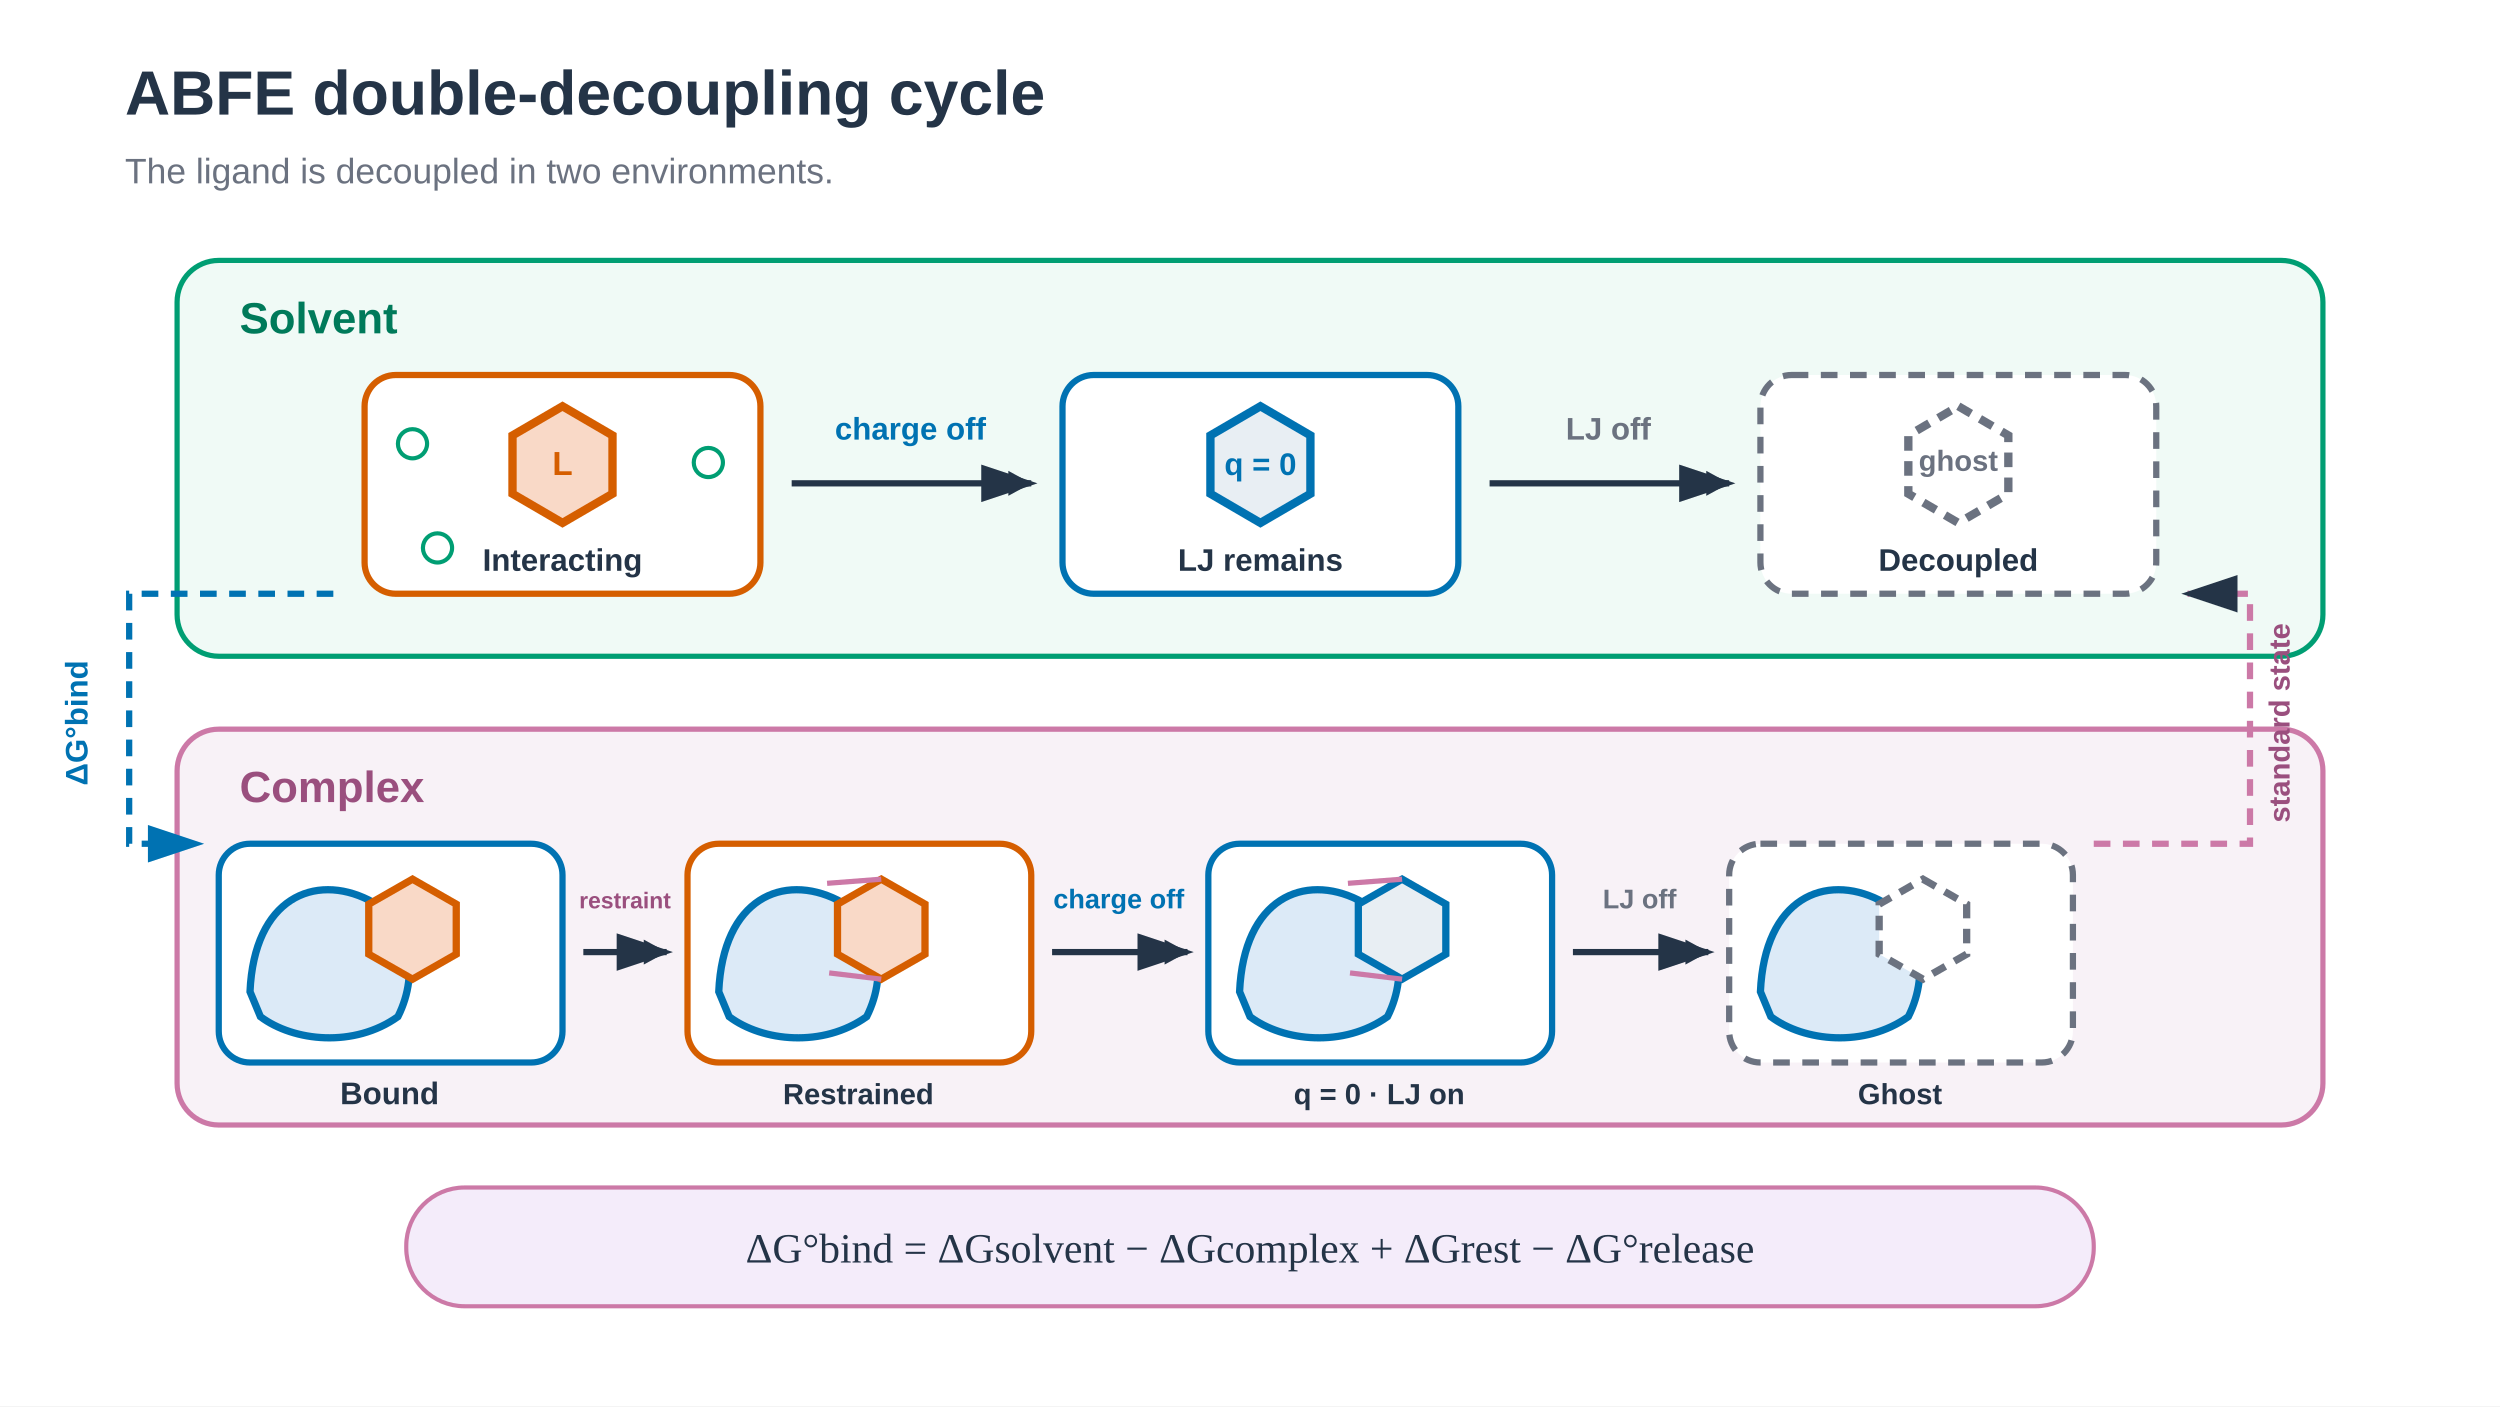
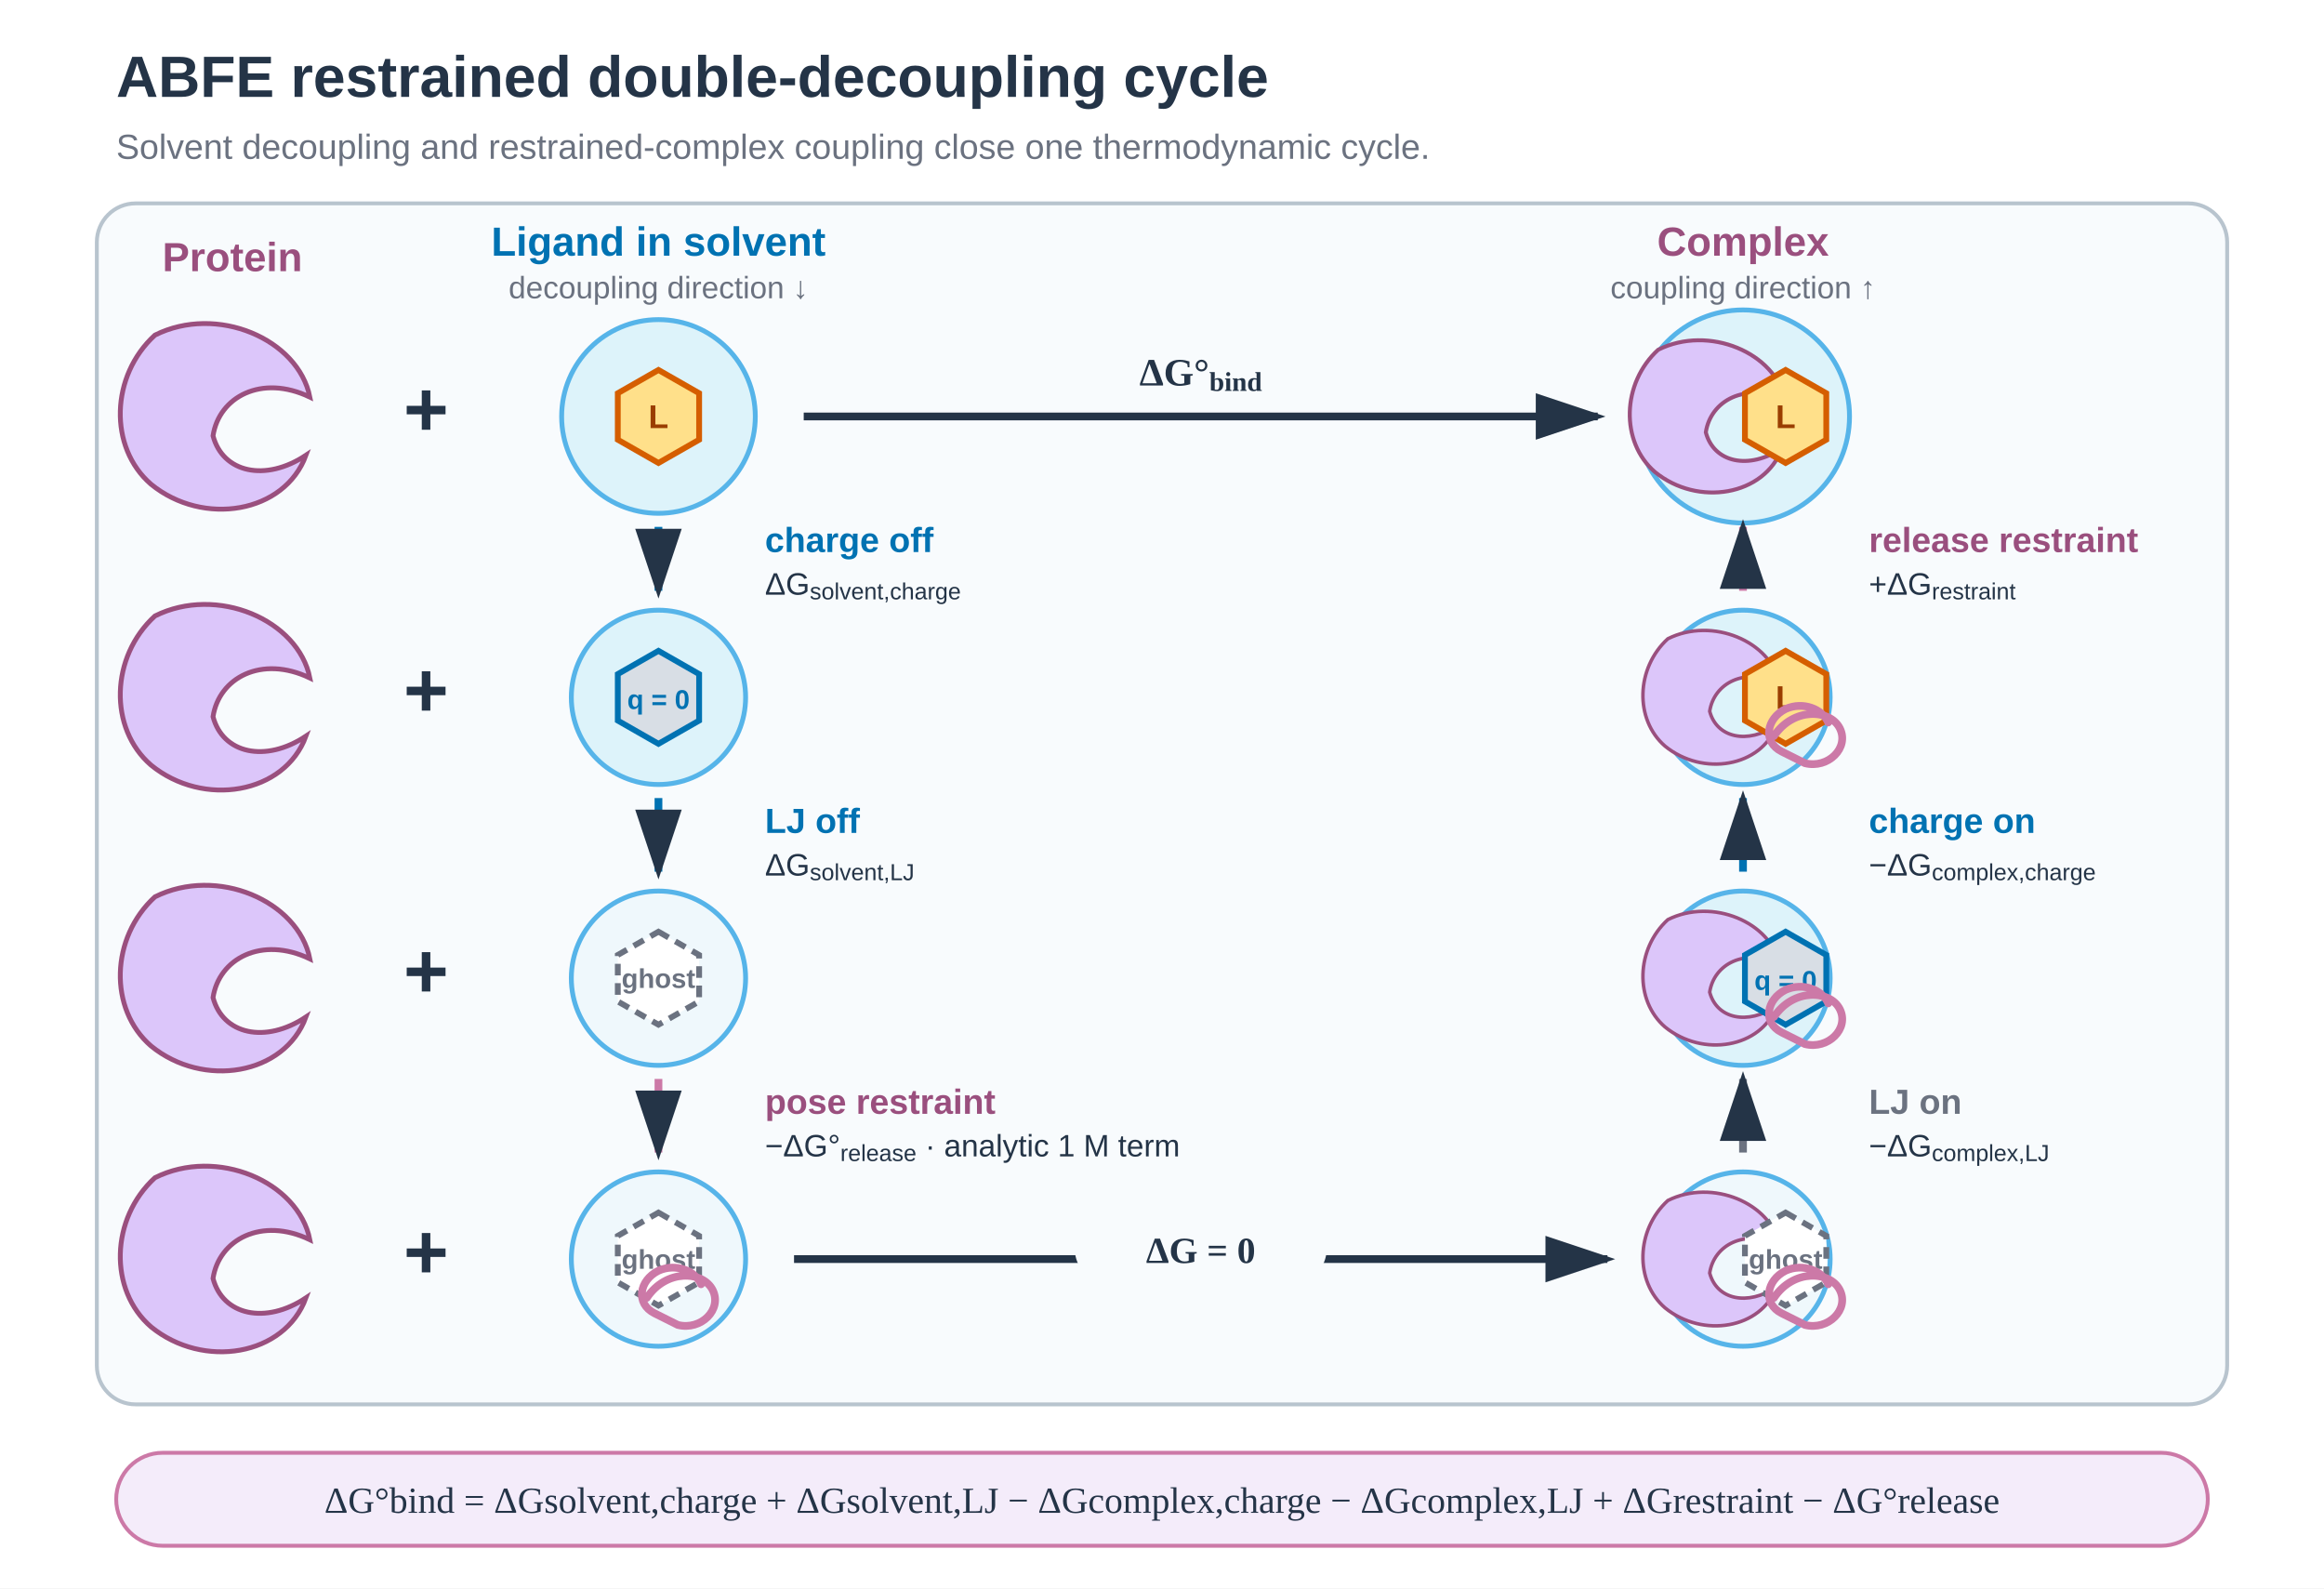
- <svg xmlns="http://www.w3.org/2000/svg" viewBox="0 0 1200 675" role="img">
+ <svg xmlns="http://www.w3.org/2000/svg" viewBox="0 0 1200 820" role="img">
  <defs>
-     <marker id="arrow-dark" markerWidth="10" markerHeight="10" refX="8" refY="3" orient="auto" markerUnits="strokeWidth">
+     <marker id="arrow" markerWidth="10" markerHeight="10" refX="8" refY="3" orient="auto" markerUnits="strokeWidth">
      <path d="M0,0 L0,6 L9,3 z" fill="#243447" />
    </marker>
-     <marker id="arrow-blue" markerWidth="10" markerHeight="10" refX="8" refY="3" orient="auto" markerUnits="strokeWidth">
-       <path d="M0,0 L0,6 L9,3 z" fill="#0072B2" />
-     </marker>
+     <g id="protein">
+       <path d="M-40 -42 C-8 -58 34 -40 40 -10 C15 -22 -7 -10 -10 10 C-5 29 17 34 38 20 C27 50 -15 57 -42 35 C-64 16 -63 -21 -40 -42 Z" fill="#DCC6FA" stroke="#9A4F7E" stroke-width="2.5" />
+     </g>
+     <g id="ligand-on">
+       <polygon points="0,-24 21,-12 21,12 0,24 -21,12 -21,-12" fill="#FFE08A" stroke="#D55E00" stroke-width="3" />
+       <text x="0" y="6" text-anchor="middle" font-family="Arial, Helvetica, sans-serif" font-size="17" font-weight="bold" fill="#9A3E00">L</text>
+     </g>
+     <g id="ligand-q0">
+       <polygon points="0,-24 21,-12 21,12 0,24 -21,12 -21,-12" fill="#D8DEE5" stroke="#0072B2" stroke-width="3" />
+       <text x="0" y="6" text-anchor="middle" font-family="Arial, Helvetica, sans-serif" font-size="14" font-weight="bold" fill="#0072B2">q = 0</text>
+     </g>
+     <g id="ligand-ghost">
+       <polygon points="0,-24 21,-12 21,12 0,24 -21,12 -21,-12" fill="#FFFFFF" stroke="#6B7280" stroke-width="3" stroke-dasharray="6 4" />
+       <text x="0" y="5" text-anchor="middle" font-family="Arial, Helvetica, sans-serif" font-size="14" font-weight="bold" fill="#6B7280">ghost</text>
+     </g>
+     <g id="restraint">
+       <path d="M-18 5 C-8 -10 11 -9 16 1 C21 11 10 22 -2 19 L-14 13 C-24 8 -22 -4 -12 -9 C-3 -13 7 -9 10 -2" fill="none" stroke="#CC79A7" stroke-width="4" stroke-linecap="round" />
+     </g>
  </defs>
-   <rect width="1200" height="675" fill="#FFFFFF" />
-   <text x="60" y="55" font-family="Arial, Helvetica, sans-serif" font-size="30" font-weight="bold" fill="#243447">ABFE double-decoupling cycle</text>
-   <text x="60" y="88" font-family="Arial, Helvetica, sans-serif" font-size="17" fill="#6B7280">The ligand is decoupled in two environments.</text>
-   <rect x="85" y="125" width="1030" height="190" rx="20" fill="#F0FAF6" stroke="#009E73" stroke-width="2.5" />
-   <text x="115" y="160" font-family="Arial, Helvetica, sans-serif" font-size="21" font-weight="bold" fill="#007A5A">Solvent</text>
-   <rect x="175" y="180" width="190" height="105" rx="15" fill="#FFFFFF" stroke="#D55E00" stroke-width="3" />
-   <g fill="#FFFFFF" stroke="#009E73" stroke-width="2">
-     <circle cx="198" cy="213" r="7" />
-     <circle cx="210" cy="263" r="7" />
-     <circle cx="340" cy="222" r="7" />
+   <rect width="1200" height="820" fill="#FFFFFF" />
+   <text x="60" y="50" font-family="Arial, Helvetica, sans-serif" font-size="30" font-weight="bold" fill="#243447">ABFE restrained double-decoupling cycle</text>
+   <text x="60" y="82" font-family="Arial, Helvetica, sans-serif" font-size="18" fill="#6B7280">Solvent decoupling and restrained-complex coupling close one thermodynamic cycle.</text>
+   <rect x="50" y="105" width="1100" height="620" rx="20" fill="#F8FBFD" stroke="#B8C4CE" stroke-width="2" />
+   <text x="120" y="140" text-anchor="middle" font-family="Arial, Helvetica, sans-serif" font-size="21" font-weight="bold" fill="#9A4F7E">Protein</text>
+   <text x="340" y="132" text-anchor="middle" font-family="Arial, Helvetica, sans-serif" font-size="21" font-weight="bold" fill="#0072B2">Ligand in solvent</text>
+   <text x="340" y="154" text-anchor="middle" font-family="Arial, Helvetica, sans-serif" font-size="16" fill="#6B7280">decoupling direction ↓</text>
+   <text x="900" y="132" text-anchor="middle" font-family="Arial, Helvetica, sans-serif" font-size="21" font-weight="bold" fill="#9A4F7E">Complex</text>
+   <text x="900" y="154" text-anchor="middle" font-family="Arial, Helvetica, sans-serif" font-size="16" fill="#6B7280">coupling direction ↑</text>
+   <g transform="translate(120 215)">
+     <use href="#protein" />
  </g>
-   <polygon points="270,195 294,209 294,237 270,251 246,237 246,209" fill="#F9D9C7" stroke="#D55E00" stroke-width="4" />
-   <text x="270" y="228" text-anchor="middle" font-family="Arial, Helvetica, sans-serif" font-size="16" font-weight="bold" fill="#D55E00">L</text>
-   <text x="270" y="274" text-anchor="middle" font-family="Arial, Helvetica, sans-serif" font-size="15" font-weight="bold" fill="#243447">Interacting</text>
-   <line x1="380" y1="232" x2="495" y2="232" stroke="#243447" stroke-width="3" marker-end="url(#arrow-dark)" />
-   <polygon points="495,232 484,226 484,238" fill="#243447" />
-   <text x="437" y="211" text-anchor="middle" font-family="Arial, Helvetica, sans-serif" font-size="15" font-weight="bold" fill="#0072B2">charge off</text>
-   <rect x="510" y="180" width="190" height="105" rx="15" fill="#FFFFFF" stroke="#0072B2" stroke-width="3" />
-   <polygon points="605,195 629,209 629,237 605,251 581,237 581,209" fill="#E8EEF3" stroke="#0072B2" stroke-width="4" />
-   <text x="605" y="228" text-anchor="middle" font-family="Arial, Helvetica, sans-serif" font-size="15" font-weight="bold" fill="#0072B2">q = 0</text>
-   <text x="605" y="274" text-anchor="middle" font-family="Arial, Helvetica, sans-serif" font-size="15" font-weight="bold" fill="#243447">LJ remains</text>
-   <line x1="715" y1="232" x2="830" y2="232" stroke="#243447" stroke-width="3" marker-end="url(#arrow-dark)" />
-   <polygon points="830,232 819,226 819,238" fill="#243447" />
-   <text x="772" y="211" text-anchor="middle" font-family="Arial, Helvetica, sans-serif" font-size="15" font-weight="bold" fill="#6B7280">LJ off</text>
-   <rect x="845" y="180" width="190" height="105" rx="15" fill="#FFFFFF" stroke="#6B7280" stroke-width="3" stroke-dasharray="8 6" />
-   <polygon points="940,195 964,209 964,237 940,251 916,237 916,209" fill="#FFFFFF" stroke="#6B7280" stroke-width="4" stroke-dasharray="7 5" />
-   <text x="940" y="226" text-anchor="middle" font-family="Arial, Helvetica, sans-serif" font-size="14" font-weight="bold" fill="#6B7280">ghost</text>
-   <text x="940" y="274" text-anchor="middle" font-family="Arial, Helvetica, sans-serif" font-size="15" font-weight="bold" fill="#243447">Decoupled</text>
-   <rect x="85" y="350" width="1030" height="190" rx="20" fill="#F8F2F7" stroke="#CC79A7" stroke-width="2.5" />
-   <text x="115" y="385" font-family="Arial, Helvetica, sans-serif" font-size="21" font-weight="bold" fill="#9A4F7E">Complex</text>
-   <rect x="105" y="405" width="165" height="105" rx="15" fill="#FFFFFF" stroke="#0072B2" stroke-width="3" />
-   <path d="M120 476 C122 431 151 419 177 432 C196 442 202 466 191 488 C170 503 141 500 125 488 Z" fill="#DCEAF7" stroke="#0072B2" stroke-width="3.5" />
-   <polygon points="198,422 219,434 219,458 198,470 177,458 177,434" fill="#F9D9C7" stroke="#D55E00" stroke-width="3.5" />
-   <text x="187" y="530" text-anchor="middle" font-family="Arial, Helvetica, sans-serif" font-size="15" font-weight="bold" fill="#243447">Bound</text>
-   <line x1="280" y1="457" x2="320" y2="457" stroke="#243447" stroke-width="3" marker-end="url(#arrow-dark)" />
-   <polygon points="320,457 309,451 309,463" fill="#243447" />
-   <text x="300" y="436" text-anchor="middle" font-family="Arial, Helvetica, sans-serif" font-size="11" font-weight="bold" fill="#9A4F7E">restraint</text>
-   <rect x="330" y="405" width="165" height="105" rx="15" fill="#FFFFFF" stroke="#D55E00" stroke-width="3" />
-   <path d="M345 476 C347 431 376 419 402 432 C421 442 427 466 416 488 C395 503 366 500 350 488 Z" fill="#DCEAF7" stroke="#0072B2" stroke-width="3.5" />
-   <polygon points="423,422 444,434 444,458 423,470 402,458 402,434" fill="#F9D9C7" stroke="#D55E00" stroke-width="3.5" />
-   <line x1="397" y1="424" x2="423" y2="422" stroke="#CC79A7" stroke-width="2.5" />
-   <line x1="398" y1="467" x2="423" y2="470" stroke="#CC79A7" stroke-width="2.5" />
-   <text x="412" y="530" text-anchor="middle" font-family="Arial, Helvetica, sans-serif" font-size="14" font-weight="bold" fill="#243447">Restrained</text>
-   <line x1="505" y1="457" x2="570" y2="457" stroke="#243447" stroke-width="3" marker-end="url(#arrow-dark)" />
-   <polygon points="570,457 559,451 559,463" fill="#243447" />
-   <text x="537" y="436" text-anchor="middle" font-family="Arial, Helvetica, sans-serif" font-size="13" font-weight="bold" fill="#0072B2">charge off</text>
-   <rect x="580" y="405" width="165" height="105" rx="15" fill="#FFFFFF" stroke="#0072B2" stroke-width="3" />
-   <path d="M595 476 C597 431 626 419 652 432 C671 442 677 466 666 488 C645 503 616 500 600 488 Z" fill="#DCEAF7" stroke="#0072B2" stroke-width="3.5" />
-   <polygon points="673,422 694,434 694,458 673,470 652,458 652,434" fill="#E8EEF3" stroke="#0072B2" stroke-width="3.5" />
-   <line x1="647" y1="424" x2="673" y2="422" stroke="#CC79A7" stroke-width="2.5" />
-   <line x1="648" y1="467" x2="673" y2="470" stroke="#CC79A7" stroke-width="2.5" />
-   <text x="662" y="530" text-anchor="middle" font-family="Arial, Helvetica, sans-serif" font-size="14" font-weight="bold" fill="#243447">q = 0 · LJ on</text>
-   <line x1="755" y1="457" x2="820" y2="457" stroke="#243447" stroke-width="3" marker-end="url(#arrow-dark)" />
-   <polygon points="820,457 809,451 809,463" fill="#243447" />
-   <text x="787" y="436" text-anchor="middle" font-family="Arial, Helvetica, sans-serif" font-size="13" font-weight="bold" fill="#6B7280">LJ off</text>
-   <rect x="830" y="405" width="165" height="105" rx="15" fill="#FFFFFF" stroke="#6B7280" stroke-width="3" stroke-dasharray="8 6" />
-   <path d="M845 476 C847 431 876 419 902 432 C921 442 927 466 916 488 C895 503 866 500 850 488 Z" fill="#DCEAF7" stroke="#0072B2" stroke-width="3.5" />
-   <polygon points="923,422 944,434 944,458 923,470 902,458 902,434" fill="#FFFFFF" stroke="#6B7280" stroke-width="3.5" stroke-dasharray="7 5" />
-   <text x="912" y="530" text-anchor="middle" font-family="Arial, Helvetica, sans-serif" font-size="14" font-weight="bold" fill="#243447">Ghost</text>
-   <path d="M160 285 H62 V405 H95" fill="none" stroke="#0072B2" stroke-width="3" stroke-dasharray="8 6" marker-end="url(#arrow-blue)" />
-   <text x="42" y="347" text-anchor="middle" font-family="Arial, Helvetica, sans-serif" font-size="15" font-weight="bold" fill="#0072B2" transform="rotate(-90 42 347)">ΔG°bind</text>
-   <path d="M1005 405 H1080 V285 H1050" fill="none" stroke="#CC79A7" stroke-width="3" stroke-dasharray="8 6" marker-end="url(#arrow-dark)" />
-   <text x="1099" y="347" text-anchor="middle" font-family="Arial, Helvetica, sans-serif" font-size="14" font-weight="bold" fill="#9A4F7E" transform="rotate(-90 1099 347)">standard state</text>
-   <rect x="195" y="570" width="810" height="57" rx="28" fill="#F4ECFA" stroke="#CC79A7" stroke-width="2" />
-   <text x="600" y="606" text-anchor="middle" font-family="Georgia, Times New Roman, serif" font-size="20" fill="#243447">ΔG°bind = ΔGsolvent − ΔGcomplex + ΔGrest − ΔG°release</text>
+   <text x="220" y="225" text-anchor="middle" font-family="Arial, Helvetica, sans-serif" font-size="40" font-weight="bold" fill="#243447">+</text>
+   <circle cx="340" cy="215" r="50" fill="#DDF3FA" stroke="#56B4E9" stroke-width="2.5" />
+   <g transform="translate(340 215)">
+     <use href="#ligand-on" />
+   </g>
+   <circle cx="900" cy="215" r="55" fill="#DDF3FA" stroke="#56B4E9" stroke-width="2.5" />
+   <g transform="translate(889 215) scale(0.82)">
+     <use href="#protein" />
+   </g>
+   <g transform="translate(922 215)">
+     <use href="#ligand-on" />
+   </g>
+   <line x1="415" y1="215" x2="825" y2="215" stroke="#243447" stroke-width="4" marker-end="url(#arrow)" />
+   <rect x="545" y="176" width="150" height="32" rx="16" fill="#F8FBFD" />
+   <text x="620" y="199" text-anchor="middle" font-family="Georgia, Times New Roman, serif" font-size="20" font-weight="bold" fill="#243447">ΔG°<tspan baseline-shift="sub" font-size="14">bind</tspan>
+   </text>
+   <g transform="translate(120 360)">
+     <use href="#protein" />
+   </g>
+   <text x="220" y="370" text-anchor="middle" font-family="Arial, Helvetica, sans-serif" font-size="40" font-weight="bold" fill="#243447">+</text>
+   <circle cx="340" cy="360" r="45" fill="#DDF3FA" stroke="#56B4E9" stroke-width="2.5" />
+   <g transform="translate(340 360)">
+     <use href="#ligand-q0" />
+   </g>
+   <circle cx="900" cy="360" r="45" fill="#DDF3FA" stroke="#56B4E9" stroke-width="2.5" />
+   <g transform="translate(890 360) scale(0.72)">
+     <use href="#protein" />
+   </g>
+   <g transform="translate(922 360)">
+     <use href="#ligand-on" />
+     <use href="#restraint" transform="translate(12 15)" />
+   </g>
+   <g transform="translate(120 505)">
+     <use href="#protein" />
+   </g>
+   <text x="220" y="515" text-anchor="middle" font-family="Arial, Helvetica, sans-serif" font-size="40" font-weight="bold" fill="#243447">+</text>
+   <circle cx="340" cy="505" r="45" fill="#EFF8FC" stroke="#56B4E9" stroke-width="2.5" />
+   <g transform="translate(340 505)">
+     <use href="#ligand-ghost" />
+   </g>
+   <circle cx="900" cy="505" r="45" fill="#DDF3FA" stroke="#56B4E9" stroke-width="2.5" />
+   <g transform="translate(890 505) scale(0.72)">
+     <use href="#protein" />
+   </g>
+   <g transform="translate(922 505)">
+     <use href="#ligand-q0" />
+     <use href="#restraint" transform="translate(12 15)" />
+   </g>
+   <g transform="translate(120 650)">
+     <use href="#protein" />
+   </g>
+   <text x="220" y="660" text-anchor="middle" font-family="Arial, Helvetica, sans-serif" font-size="40" font-weight="bold" fill="#243447">+</text>
+   <circle cx="340" cy="650" r="45" fill="#EFF8FC" stroke="#56B4E9" stroke-width="2.5" />
+   <g transform="translate(340 650)">
+     <use href="#ligand-ghost" />
+     <use href="#restraint" transform="translate(12 15)" />
+   </g>
+   <circle cx="900" cy="650" r="45" fill="#EFF8FC" stroke="#56B4E9" stroke-width="2.5" />
+   <g transform="translate(890 650) scale(0.72)">
+     <use href="#protein" />
+   </g>
+   <g transform="translate(922 650)">
+     <use href="#ligand-ghost" />
+     <use href="#restraint" transform="translate(12 15)" />
+   </g>
+   <line x1="340" y1="272" x2="340" y2="305" stroke="#0072B2" stroke-width="4" marker-end="url(#arrow)" />
+   <text x="395" y="285" font-family="Arial, Helvetica, sans-serif" font-size="18" font-weight="bold" fill="#0072B2">charge off</text>
+   <text x="395" y="307" font-family="Arial, Helvetica, sans-serif" font-size="16" fill="#243447">ΔG<tspan baseline-shift="sub" font-size="12">solvent,charge</tspan>
+   </text>
+   <line x1="340" y1="412" x2="340" y2="450" stroke="#0072B2" stroke-width="4" marker-end="url(#arrow)" />
+   <text x="395" y="430" font-family="Arial, Helvetica, sans-serif" font-size="18" font-weight="bold" fill="#0072B2">LJ off</text>
+   <text x="395" y="452" font-family="Arial, Helvetica, sans-serif" font-size="16" fill="#243447">ΔG<tspan baseline-shift="sub" font-size="12">solvent,LJ</tspan>
+   </text>
+   <line x1="340" y1="557" x2="340" y2="595" stroke="#CC79A7" stroke-width="4" marker-end="url(#arrow)" />
+   <text x="395" y="575" font-family="Arial, Helvetica, sans-serif" font-size="18" font-weight="bold" fill="#9A4F7E">pose restraint</text>
+   <text x="395" y="597" font-family="Arial, Helvetica, sans-serif" font-size="16" fill="#243447">−ΔG°<tspan baseline-shift="sub" font-size="12">release</tspan> · analytic 1 M term</text>
+   <line x1="900" y1="595" x2="900" y2="557" stroke="#6B7280" stroke-width="4" marker-end="url(#arrow)" />
+   <text x="965" y="575" font-family="Arial, Helvetica, sans-serif" font-size="18" font-weight="bold" fill="#6B7280">LJ on</text>
+   <text x="965" y="597" font-family="Arial, Helvetica, sans-serif" font-size="16" fill="#243447">−ΔG<tspan baseline-shift="sub" font-size="12">complex,LJ</tspan>
+   </text>
+   <line x1="900" y1="450" x2="900" y2="412" stroke="#0072B2" stroke-width="4" marker-end="url(#arrow)" />
+   <text x="965" y="430" font-family="Arial, Helvetica, sans-serif" font-size="18" font-weight="bold" fill="#0072B2">charge on</text>
+   <text x="965" y="452" font-family="Arial, Helvetica, sans-serif" font-size="16" fill="#243447">−ΔG<tspan baseline-shift="sub" font-size="12">complex,charge</tspan>
+   </text>
+   <line x1="900" y1="305" x2="900" y2="272" stroke="#CC79A7" stroke-width="4" marker-end="url(#arrow)" />
+   <text x="965" y="285" font-family="Arial, Helvetica, sans-serif" font-size="18" font-weight="bold" fill="#9A4F7E">release restraint</text>
+   <text x="965" y="307" font-family="Arial, Helvetica, sans-serif" font-size="16" fill="#243447">+ΔG<tspan baseline-shift="sub" font-size="12">restraint</tspan>
+   </text>
+   <line x1="410" y1="650" x2="830" y2="650" stroke="#243447" stroke-width="4" marker-end="url(#arrow)" />
+   <rect x="555" y="628" width="130" height="34" rx="17" fill="#F8FBFD" />
+   <text x="620" y="652" text-anchor="middle" font-family="Georgia, Times New Roman, serif" font-size="19" font-weight="bold" fill="#243447">ΔG = 0</text>
+   <rect x="60" y="750" width="1080" height="48" rx="24" fill="#F4ECFA" stroke="#CC79A7" stroke-width="2" />
+   <text x="600" y="781" text-anchor="middle" font-family="Georgia, Times New Roman, serif" font-size="19" fill="#243447">ΔG°bind = ΔGsolvent,charge + ΔGsolvent,LJ − ΔGcomplex,charge − ΔGcomplex,LJ + ΔGrestraint − ΔG°release</text>
</svg>
